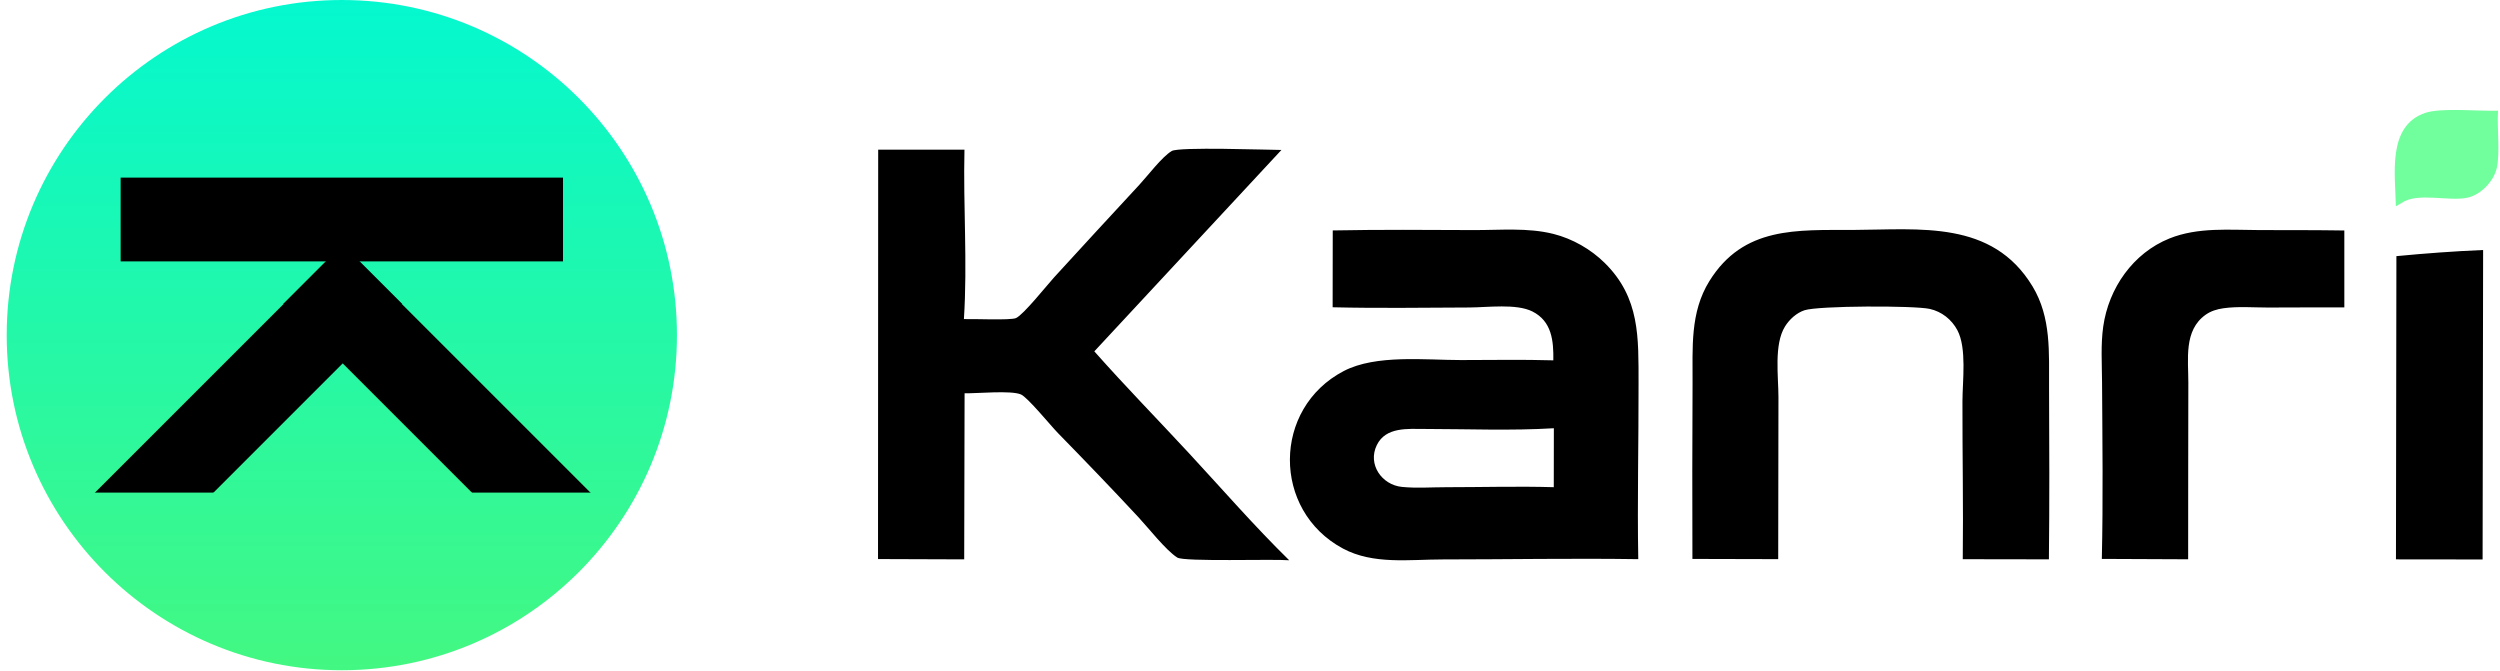
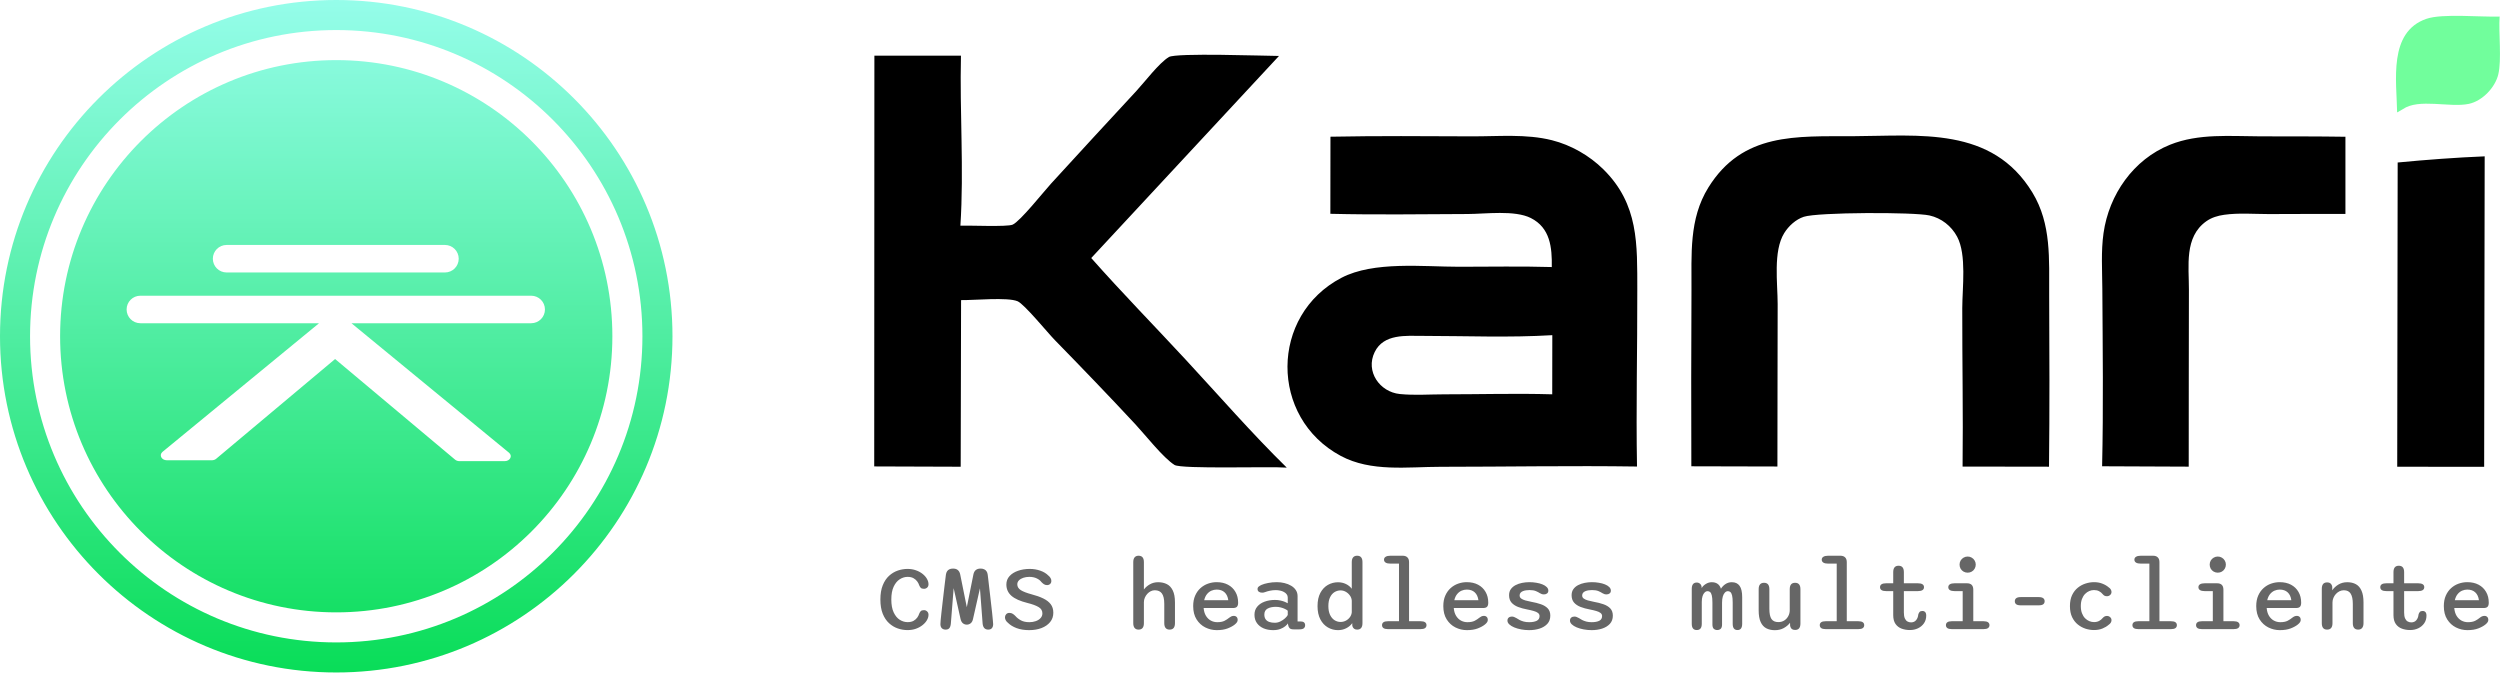
- <svg xmlns="http://www.w3.org/2000/svg" width="746" height="200" viewBox="0 0 746 200" fill="none">
-   <rect x="2" width="200" height="200" rx="100" fill="url(#paint0_linear_160_944)" />
-   <rect x="36" y="53" width="132" height="25" fill="black" />
-   <mask id="mask0_160_944" style="mask-type:alpha" maskUnits="userSpaceOnUse" x="0" y="68" width="204" height="79">
-     <rect y="68" width="204" height="79" fill="#D9D9D9" />
-   </mask>
-   <g mask="url(#mask0_160_944)">
-     <path d="M102.264 73.076L102.338 73.002L120.016 90.68L119.941 90.754L195.525 166.338L177.848 184.016L102.264 108.432L26.678 184.018L9 166.34L84.586 90.754L84.51 90.678L102.188 73L102.264 73.076Z" fill="black" />
-   </g>
-   <path d="M439.672 68.657C447.563 68.693 455.868 67.865 463.577 69.811C469.236 71.238 474.7 74.362 478.854 78.464C489.419 88.893 488.917 100.743 488.944 114.474C488.979 131.921 488.55 149.416 488.86 166.854C469.405 166.562 449.913 166.926 430.454 166.935C420.604 166.94 409.784 168.535 400.739 163.685C379.524 152.31 379.654 121.836 400.984 110.713C410.561 105.719 425.296 107.441 435.968 107.441C445.14 107.441 454.346 107.253 463.514 107.527C463.611 101.744 463.077 95.862 457.267 92.941C452.473 90.532 443.817 91.735 438.454 91.755C424.869 91.807 411.238 92.022 397.659 91.689L397.69 68.762C411.681 68.487 425.68 68.592 439.672 68.657ZM349.633 45.065C351.768 43.77 377.966 44.724 382.38 44.747L326.547 104.845C335.681 115.166 345.333 125.023 354.697 135.136C364.612 145.844 374.277 156.967 384.697 167.182C379.802 166.775 353.373 167.683 351.303 166.377C347.935 164.252 342.639 157.487 339.7 154.325C331.819 145.849 323.773 137.492 315.683 129.215C313.578 127.062 306.667 118.575 304.651 117.704C301.694 116.427 291.545 117.429 287.832 117.36L287.718 166.914L262 166.823L262.05 44.667L287.796 44.661C287.398 61.474 288.718 78.434 287.63 95.217C290.243 95.112 301.556 95.637 303.178 94.911C305.432 93.9 312.432 85.08 314.568 82.739C322.993 73.503 331.482 64.327 339.97 55.151C342.466 52.453 346.698 46.843 349.633 45.065ZM740.807 166.944L714.954 166.914L715.086 76.432C723.739 75.604 732.276 74.962 740.963 74.602L740.807 166.944ZM553.073 68.612C572.89 68.522 594.464 65.617 606.478 85.404C612.159 94.764 611.388 105.269 611.44 115.761C611.525 132.804 611.578 149.864 611.392 166.906L585.688 166.865C585.879 151.165 585.563 135.45 585.595 119.748C585.608 113.682 586.932 103.859 584.068 98.507C582.358 95.31 579.391 92.98 575.855 92.184C571.241 91.145 542.63 91.209 538.471 92.576C536.073 93.364 533.945 95.319 532.636 97.435C529.303 102.823 530.692 112.354 530.69 118.565C530.685 134.659 530.612 150.755 530.617 166.848L505.017 166.784C504.978 149.337 504.949 131.884 505.058 114.437C505.124 103.864 504.246 93.268 510.083 83.871C520.28 67.452 536.218 68.687 553.073 68.612ZM647.386 71.147C655.902 67.725 665.325 68.636 674.322 68.657C682.733 68.676 691.138 68.644 699.549 68.778L699.55 91.732C691.95 91.686 684.342 91.77 676.74 91.769C672.402 91.769 667.79 91.371 663.488 91.982C661.572 92.254 659.742 92.795 658.149 93.928C651.57 98.607 653.023 107.242 653 114.262C652.942 131.804 652.972 149.347 652.943 166.889L627.184 166.777C627.586 149.192 627.357 131.541 627.251 113.95C627.218 108.5 626.836 102.865 627.601 97.458C629.226 85.96 636.511 75.516 647.386 71.147ZM463.67 127.786C450.929 128.556 438.028 128.015 425.266 128.002C420.141 127.997 413.526 127.312 410.839 132.818C408.035 138.564 412.333 144.686 418.312 145.291C422.66 145.732 427.195 145.382 431.563 145.382C442.246 145.382 452.969 145.062 463.646 145.378L463.67 127.786Z" fill="black" />
-   <path d="M723.629 33.706C728.395 32.063 739.839 33.227 745.407 33.031C745.076 37.935 746.056 45.797 745.019 50.197C744.086 54.154 740.255 58.145 736.247 58.996C730.599 60.197 721.348 57.273 716.624 60.572L714.925 61.544C714.784 52.231 712.235 37.632 723.629 33.706Z" fill="#71FE9C" />
+ <svg xmlns="http://www.w3.org/2000/svg" width="2725" height="733" viewBox="0 0 2725 733" fill="none">
+   <path d="M366.5 0C568.912 0 733 164.088 733 366.5C733 568.912 568.912 733 366.5 733C164.088 733 0 568.912 0 366.5C0 164.088 164.088 0 366.5 0ZM366.5 32.76C182.18 32.76 32.76 182.18 32.76 366.5C32.76 550.82 182.18 700.24 366.5 700.24C550.82 700.24 700.24 550.82 700.24 366.5C700.24 182.18 550.82 32.76 366.5 32.76ZM366.5 65.519C532.727 65.519 667.48 200.273 667.48 366.5C667.48 532.727 532.727 667.48 366.5 667.48C200.273 667.48 65.519 532.727 65.519 366.5C65.519 200.273 200.273 65.519 366.5 65.519ZM153 322.324C144.716 322.324 138 329.04 138 337.324C138 345.608 144.716 352.324 153 352.324H347.741L177.19 492.49C173.061 495.884 175.986 501.687 181.826 501.688H230.927C232.688 501.688 234.376 501.104 235.609 500.07L365.263 391.34L496.062 501.031C497.294 502.065 498.983 502.647 500.744 502.647H550.174C556.014 502.647 558.939 496.845 554.81 493.451L383.09 352.324H579C587.284 352.324 594 345.608 594 337.324C594 329.04 587.284 322.324 579 322.324H153ZM247 267C238.716 267 232 273.716 232 282C232 290.284 238.716 297 247 297H485C493.284 297 500 290.284 500 282C500 273.716 493.284 267 485 267H247Z" fill="url(#paint0_linear_203_2353)" />
+   <path d="M1604.07 148.625C1632.99 148.757 1663.42 145.726 1691.68 152.854C1712.42 158.084 1732.44 169.535 1747.67 184.568C1786.39 222.791 1784.55 266.221 1784.65 316.545C1784.78 380.488 1783.2 444.607 1784.34 508.518C1713.04 507.447 1641.6 508.781 1570.28 508.814C1534.18 508.833 1494.53 514.678 1461.38 496.903C1383.62 455.214 1384.1 343.527 1462.27 302.761C1497.37 284.458 1551.38 290.772 1590.49 290.772C1624.11 290.772 1657.85 290.08 1691.45 291.084C1691.8 269.889 1689.85 248.335 1668.55 237.63C1650.98 228.797 1619.26 233.206 1599.6 233.279C1549.81 233.47 1499.85 234.261 1450.09 233.041L1450.2 149.01C1501.48 148.002 1552.78 148.387 1604.07 148.625ZM1274.07 62.16C1281.9 57.414 1377.91 60.911 1394.09 60.995L1189.46 281.254C1222.94 319.08 1258.31 355.206 1292.63 392.271C1328.97 431.515 1364.39 472.282 1402.58 509.72C1384.64 508.228 1287.78 511.556 1280.19 506.77C1267.85 498.981 1248.44 474.187 1237.67 462.599C1208.79 431.534 1179.3 400.905 1149.65 370.57C1141.93 362.68 1116.6 331.571 1109.21 328.383C1098.38 323.703 1061.18 327.375 1047.57 327.122L1047.15 508.737L952.898 508.403L953.081 60.702L1047.44 60.68C1045.98 122.299 1050.82 184.458 1046.83 245.968C1056.41 245.583 1097.87 247.506 1103.82 244.846C1112.08 241.14 1137.73 208.815 1145.56 200.235C1176.44 166.385 1207.55 132.756 1238.66 99.126C1247.81 89.238 1263.32 68.68 1274.07 62.16ZM2707.73 508.847L2612.97 508.737L2613.46 177.121C2645.17 174.086 2676.46 171.733 2708.3 170.414L2707.73 508.847ZM2019.68 148.46C2092.31 148.13 2171.38 137.484 2215.41 210.003C2236.23 244.307 2233.41 282.809 2233.6 321.262C2233.91 383.724 2234.1 446.249 2233.42 508.708L2139.21 508.558C2139.91 451.017 2138.76 393.422 2138.87 335.874C2138.92 313.642 2143.77 277.64 2133.28 258.025C2127.01 246.308 2116.14 237.769 2103.18 234.852C2086.27 231.044 1981.41 231.278 1966.16 236.288C1957.38 239.176 1949.58 246.342 1944.78 254.097C1932.56 273.847 1937.65 308.779 1937.65 331.542C1937.63 390.526 1937.36 449.514 1937.38 508.495L1843.56 508.261C1843.41 444.318 1843.31 380.352 1843.71 316.409C1843.95 277.659 1840.73 238.825 1862.12 204.385C1899.49 144.209 1957.91 148.735 2019.68 148.46ZM2365.34 157.751C2396.55 145.209 2431.08 148.548 2464.06 148.625C2494.88 148.695 2525.69 148.577 2556.52 149.068L2556.52 233.199C2528.66 233.031 2500.78 233.338 2472.92 233.334C2457.02 233.33 2440.12 231.876 2424.35 234.115C2417.33 235.112 2410.62 237.091 2404.78 241.243C2380.67 258.392 2386 290.039 2385.91 315.768C2385.7 380.059 2385.81 444.354 2385.7 508.646L2291.3 508.235C2292.77 443.786 2291.93 379.095 2291.54 314.624C2291.42 294.65 2290.02 273.997 2292.83 254.181C2298.78 212.041 2325.48 173.763 2365.34 157.751ZM1692.02 365.331C1645.32 368.153 1598.04 366.167 1551.27 366.119C1532.48 366.101 1508.24 363.59 1498.39 383.773C1488.11 404.832 1503.87 427.266 1525.78 429.483C1541.72 431.1 1558.34 429.816 1574.35 429.816C1613.5 429.816 1652.8 428.644 1691.93 429.802L1692.02 365.331Z" fill="black" />
+   <path d="M2644.77 20.527C2662.24 14.509 2704.18 18.775 2724.59 18.053C2723.37 36.03 2726.96 64.844 2723.16 80.97C2719.74 95.472 2705.7 110.096 2691.01 113.218C2670.31 117.616 2636.41 106.9 2619.1 118.994L2612.87 122.553C2612.35 88.424 2603.01 34.916 2644.77 20.527Z" fill="#71FE9C" />
+   <path d="M989.228 686.796C985.658 686.796 982.123 686.201 978.623 685.011C975.123 683.821 971.938 681.914 969.068 679.289C966.198 676.664 963.906 673.234 962.191 668.999C960.476 664.729 959.618 659.549 959.618 653.459C959.618 647.369 960.476 642.206 962.191 637.971C963.906 633.701 966.198 630.254 969.068 627.629C971.938 625.004 975.123 623.096 978.623 621.906C982.123 620.716 985.658 620.121 989.228 620.121C992.588 620.121 995.651 620.629 998.416 621.644C1001.22 622.624 1003.63 623.936 1005.66 625.581C1007.73 627.226 1009.3 629.029 1010.39 630.989C1011.51 632.949 1012.07 634.891 1012.07 636.816C1012.07 638.356 1011.58 639.581 1010.6 640.491C1009.62 641.366 1008.46 641.804 1007.13 641.804C1005.49 641.804 1004.31 641.436 1003.61 640.701C1002.95 639.966 1002.39 639.056 1001.93 637.971C1001.55 636.676 1000.87 635.329 999.886 633.929C998.906 632.494 997.558 631.286 995.843 630.306C994.128 629.291 991.941 628.784 989.281 628.784C986.306 628.784 983.453 629.659 980.723 631.409C978.028 633.124 975.823 635.801 974.108 639.441C972.393 643.046 971.536 647.719 971.536 653.459C971.536 659.199 972.393 663.889 974.108 667.529C975.823 671.169 978.028 673.846 980.723 675.561C983.453 677.276 986.306 678.134 989.281 678.134C991.941 678.134 994.128 677.644 995.843 676.664C997.558 675.649 998.906 674.441 999.886 673.041C1000.87 671.606 1001.55 670.241 1001.93 668.946C1002.39 667.826 1002.95 666.899 1003.61 666.164C1004.31 665.429 1005.49 665.061 1007.13 665.061C1008.46 665.061 1009.62 665.534 1010.6 666.479C1011.58 667.389 1012.07 668.596 1012.07 670.101C1012.07 672.026 1011.51 673.969 1010.39 675.929C1009.27 677.889 1007.67 679.691 1005.61 681.336C1003.58 682.981 1001.16 684.311 998.363 685.326C995.598 686.306 992.553 686.796 989.228 686.796ZM1030.72 686.271C1029 686.271 1027.62 685.764 1026.57 684.749C1025.56 683.699 1025.05 682.211 1025.05 680.286C1025.05 679.586 1025.14 678.186 1025.31 676.086C1025.52 673.986 1025.78 671.414 1026.1 668.369C1026.45 665.324 1026.82 662.069 1027.2 658.604C1027.59 655.104 1027.99 651.621 1028.41 648.156C1028.83 644.656 1029.21 641.384 1029.56 638.339C1029.95 635.294 1030.26 632.721 1030.51 630.621C1030.75 628.521 1030.93 627.121 1031.03 626.421C1031.24 624.951 1031.66 623.726 1032.29 622.746C1032.92 621.766 1033.76 621.031 1034.81 620.541C1035.9 620.016 1037.16 619.754 1038.59 619.754H1038.91C1041.08 619.754 1042.79 620.296 1044.05 621.381C1045.35 622.466 1046.21 624.059 1046.63 626.159L1053.82 661.859L1061.01 626.159C1061.43 624.024 1062.29 622.431 1063.58 621.381C1064.88 620.296 1066.59 619.754 1068.73 619.754H1069.04C1070.48 619.754 1071.72 620.016 1072.77 620.541C1073.86 621.031 1074.71 621.766 1075.34 622.746C1076.01 623.726 1076.43 624.951 1076.6 626.421C1076.71 627.121 1076.88 628.539 1077.13 630.674C1077.37 632.809 1077.67 635.416 1078.02 638.496C1078.41 641.541 1078.79 644.831 1079.18 648.366C1079.6 651.866 1080 655.384 1080.38 658.919C1080.8 662.419 1081.17 665.674 1081.49 668.684C1081.8 671.694 1082.05 674.231 1082.22 676.296C1082.43 678.361 1082.54 679.691 1082.54 680.286C1082.54 682.211 1082.06 683.699 1081.12 684.749C1080.21 685.764 1078.9 686.271 1077.18 686.271C1073.47 686.271 1071.42 684.014 1071.04 679.499L1068.15 641.279L1060.59 674.669C1060.14 676.804 1059.28 678.379 1058.02 679.394C1056.76 680.374 1055.36 680.864 1053.82 680.864C1052.24 680.864 1050.83 680.374 1049.57 679.394C1048.34 678.379 1047.48 676.804 1046.99 674.669L1039.49 641.121L1036.44 679.499C1036.27 681.739 1035.74 683.436 1034.87 684.591C1033.99 685.711 1032.61 686.271 1030.72 686.271ZM1121.82 686.849C1116.57 686.849 1111.99 686.114 1108.07 684.644C1104.18 683.174 1101.07 681.266 1098.72 678.921C1096.52 677.171 1095.41 675.124 1095.41 672.779C1095.41 671.624 1095.83 670.556 1096.67 669.576C1097.51 668.561 1098.72 668.054 1100.3 668.054C1101.7 668.054 1102.89 668.386 1103.87 669.051C1104.88 669.681 1105.83 670.451 1106.7 671.361C1108.31 673.251 1110.34 674.861 1112.79 676.191C1115.24 677.521 1118.32 678.186 1122.03 678.186C1124.55 678.186 1126.88 677.801 1129.01 677.031C1131.18 676.261 1132.92 675.159 1134.21 673.724C1135.54 672.289 1136.21 670.574 1136.21 668.579C1136.21 665.604 1134.82 663.311 1132.06 661.701C1129.33 660.056 1125.29 658.569 1119.93 657.239C1112.02 655.279 1106.21 652.689 1102.5 649.469C1098.79 646.214 1096.94 642.084 1096.94 637.079C1096.94 633.544 1098.07 630.516 1100.35 627.996C1102.66 625.441 1105.74 623.499 1109.59 622.169C1113.44 620.804 1117.71 620.121 1122.4 620.121C1126.56 620.121 1130.43 620.769 1134 622.064C1137.61 623.324 1140.53 625.109 1142.77 627.419C1143.75 628.189 1144.52 629.064 1145.08 630.044C1145.67 630.989 1145.97 632.039 1145.97 633.194C1145.97 634.594 1145.52 635.714 1144.61 636.554C1143.73 637.359 1142.61 637.761 1141.25 637.761C1139.88 637.761 1138.69 637.394 1137.68 636.659C1136.66 635.924 1135.8 635.171 1135.1 634.401C1133.91 632.791 1132.2 631.461 1129.96 630.411C1127.72 629.326 1125.04 628.784 1121.93 628.784C1119.58 628.784 1117.41 629.116 1115.42 629.781C1113.42 630.446 1111.83 631.391 1110.64 632.616C1109.45 633.806 1108.85 635.241 1108.85 636.921C1108.85 639.511 1110.13 641.629 1112.69 643.274C1115.28 644.884 1119.18 646.389 1124.39 647.789C1129.36 649.084 1133.62 650.589 1137.15 652.304C1140.69 654.019 1143.4 656.119 1145.29 658.604C1147.18 661.089 1148.12 664.186 1148.12 667.896C1148.12 671.816 1146.97 675.194 1144.66 678.029C1142.35 680.864 1139.2 683.051 1135.21 684.591C1131.25 686.096 1126.79 686.849 1121.82 686.849ZM1274.89 686.271C1271 686.271 1269.06 683.926 1269.06 679.236V658.289C1269.06 653.039 1268.2 649.241 1266.49 646.896C1264.81 644.551 1262.22 643.379 1258.72 643.379C1257.21 643.379 1255.74 643.729 1254.31 644.429C1252.91 645.129 1251.65 646.091 1250.53 647.316C1249.41 648.541 1248.52 649.941 1247.85 651.516C1247.18 653.056 1246.85 654.666 1246.85 656.346V679.236C1246.85 683.926 1244.91 686.271 1241.02 686.271C1239.17 686.271 1237.74 685.676 1236.72 684.486C1235.74 683.261 1235.25 681.511 1235.25 679.236V612.719C1235.25 610.444 1235.74 608.711 1236.72 607.521C1237.74 606.331 1239.17 605.736 1241.02 605.736C1244.91 605.736 1246.85 608.064 1246.85 612.719V642.539C1248.57 640.264 1250.76 638.374 1253.42 636.869C1256.11 635.364 1259.07 634.611 1262.29 634.611C1265.93 634.611 1269.13 635.311 1271.9 636.711C1274.66 638.111 1276.81 640.421 1278.35 643.641C1279.93 646.861 1280.71 651.184 1280.71 656.609V679.236C1280.71 683.926 1278.77 686.271 1274.89 686.271ZM1326.3 686.849C1321.92 686.849 1317.76 685.869 1313.8 683.909C1309.88 681.949 1306.7 679.026 1304.25 675.141C1301.8 671.256 1300.57 666.426 1300.57 660.651C1300.57 656.276 1301.29 652.461 1302.73 649.206C1304.16 645.951 1306.09 643.239 1308.5 641.069C1310.92 638.899 1313.65 637.271 1316.69 636.186C1319.77 635.101 1322.94 634.559 1326.19 634.559C1330.88 634.559 1334.98 635.486 1338.48 637.341C1341.98 639.196 1344.69 641.804 1346.62 645.164C1348.58 648.489 1349.56 652.409 1349.56 656.924C1349.56 658.989 1349.12 660.476 1348.24 661.386C1347.4 662.296 1345.93 662.751 1343.83 662.751H1311.97C1312.25 666.111 1313.09 668.946 1314.49 671.256C1315.89 673.531 1317.67 675.264 1319.84 676.454C1322.01 677.609 1324.34 678.186 1326.82 678.186C1330.11 678.186 1332.76 677.679 1334.75 676.664C1336.75 675.614 1338.43 674.511 1339.79 673.356C1340.53 672.761 1341.3 672.271 1342.1 671.886C1342.94 671.501 1343.85 671.309 1344.83 671.309C1346.13 671.309 1347.16 671.711 1347.93 672.516C1348.7 673.286 1349.08 674.319 1349.08 675.614C1349.08 676.594 1348.8 677.486 1348.24 678.291C1347.68 679.096 1346.93 679.884 1345.99 680.654C1344.03 682.264 1341.42 683.699 1338.16 684.959C1334.91 686.219 1330.95 686.849 1326.3 686.849ZM1312.54 654.246H1338.85C1338.32 650.466 1336.97 647.596 1334.8 645.636C1332.67 643.641 1329.78 642.644 1326.14 642.644C1324.18 642.644 1322.27 643.046 1320.42 643.851C1318.6 644.656 1316.99 645.916 1315.59 647.631C1314.22 649.311 1313.21 651.516 1312.54 654.246ZM1410.1 686.009C1408 686.009 1406.53 685.589 1405.69 684.749C1404.85 683.874 1404.31 682.684 1404.07 681.179L1403.8 679.499C1403.28 680.409 1402.32 681.441 1400.92 682.596C1399.52 683.751 1397.71 684.749 1395.51 685.589C1393.34 686.429 1390.77 686.849 1387.79 686.849C1383.91 686.849 1380.42 686.201 1377.34 684.906C1374.26 683.576 1371.83 681.669 1370.05 679.184C1368.26 676.664 1367.37 673.636 1367.37 670.101C1367.37 666.601 1368.37 663.661 1370.36 661.281C1372.36 658.866 1375.03 657.046 1378.39 655.821C1381.79 654.561 1385.57 653.931 1389.73 653.931C1391.97 653.931 1394.04 654.159 1395.93 654.614C1397.82 655.034 1399.43 655.541 1400.76 656.136C1402.12 656.696 1403.09 657.169 1403.65 657.554V651.306C1403.65 649.976 1403.26 648.804 1402.49 647.789C1401.76 646.774 1400.76 645.934 1399.5 645.269C1398.27 644.569 1396.87 644.061 1395.3 643.746C1393.76 643.396 1392.18 643.221 1390.57 643.221C1388.37 643.221 1386.23 643.449 1384.17 643.904C1382.14 644.324 1380.37 644.831 1378.87 645.426C1378.27 645.671 1377.69 645.829 1377.13 645.899C1376.57 645.969 1376.08 646.004 1375.66 646.004C1374.26 646.004 1373.09 645.671 1372.15 645.006C1371.2 644.341 1370.73 643.361 1370.73 642.066C1370.73 640.911 1371.17 640.001 1372.04 639.336C1372.92 638.636 1373.95 638.024 1375.14 637.499C1376.96 636.694 1379.32 636.011 1382.23 635.451C1385.13 634.856 1388.33 634.559 1391.83 634.559C1394.67 634.559 1397.42 634.891 1400.08 635.556C1402.77 636.186 1405.19 637.149 1407.32 638.444C1409.49 639.704 1411.21 641.296 1412.47 643.221C1413.73 645.111 1414.36 647.316 1414.36 649.836V677.399H1418.03C1419.54 677.399 1420.67 677.766 1421.44 678.501C1422.21 679.201 1422.6 680.216 1422.6 681.546C1422.6 682.841 1422.14 683.909 1421.23 684.749C1420.32 685.589 1418.68 686.009 1416.3 686.009H1410.1ZM1403.65 665.691C1403.05 665.096 1402.07 664.466 1400.71 663.801C1399.38 663.136 1397.82 662.576 1396.03 662.121C1394.28 661.666 1392.48 661.439 1390.63 661.439C1386.99 661.439 1383.99 662.086 1381.65 663.381C1379.3 664.676 1378.13 666.829 1378.13 669.839C1378.13 671.974 1378.6 673.706 1379.55 675.036C1380.49 676.366 1381.82 677.329 1383.54 677.924C1385.25 678.519 1387.25 678.816 1389.52 678.816C1391.69 678.816 1393.74 678.326 1395.67 677.346C1397.63 676.366 1399.31 675.229 1400.71 673.934C1402.14 672.604 1403.12 671.414 1403.65 670.364V665.691ZM1479.26 686.271C1476.53 686.271 1474.78 684.924 1474.01 682.229L1473.96 679.236C1472.28 681.581 1470.07 683.436 1467.34 684.801C1464.65 686.166 1461.66 686.849 1458.37 686.849C1454.45 686.849 1450.79 685.869 1447.39 683.909C1444 681.949 1441.27 679.026 1439.2 675.141C1437.14 671.221 1436.11 666.391 1436.11 660.651C1436.11 654.876 1437.14 650.064 1439.2 646.214C1441.27 642.364 1444 639.476 1447.39 637.551C1450.79 635.626 1454.45 634.664 1458.37 634.664C1461.52 634.664 1464.4 635.294 1467.03 636.554C1469.65 637.814 1471.79 639.546 1473.43 641.751V612.719C1473.43 610.444 1473.92 608.711 1474.9 607.521C1475.92 606.331 1477.37 605.736 1479.26 605.736C1483.15 605.736 1485.09 608.064 1485.09 612.719V679.236C1485.09 683.926 1483.15 686.271 1479.26 686.271ZM1473.43 667.476V654.719C1473.29 652.654 1472.61 650.781 1471.39 649.101C1470.2 647.421 1468.71 646.074 1466.92 645.059C1465.14 644.044 1463.25 643.536 1461.25 643.536C1458.84 643.536 1456.62 644.166 1454.59 645.426C1452.59 646.651 1450.98 648.524 1449.76 651.044C1448.53 653.564 1447.92 656.766 1447.92 660.651C1447.92 664.431 1448.53 667.616 1449.76 670.206C1450.98 672.761 1452.59 674.686 1454.59 675.981C1456.62 677.276 1458.84 677.924 1461.25 677.924C1463.21 677.924 1465.07 677.486 1466.82 676.611C1468.6 675.701 1470.09 674.459 1471.28 672.884C1472.51 671.274 1473.22 669.471 1473.43 667.476ZM1512.82 685.746C1510.69 685.746 1509.08 685.379 1507.99 684.644C1506.94 683.874 1506.42 682.806 1506.42 681.441C1506.42 680.041 1506.94 678.974 1507.99 678.239C1509.08 677.504 1510.69 677.136 1512.82 677.136H1524.9V614.346H1515.55C1513.28 614.346 1511.55 613.979 1510.36 613.244C1509.17 612.474 1508.57 611.406 1508.57 610.041C1508.57 608.676 1509.17 607.626 1510.36 606.891C1511.55 606.121 1513.28 605.736 1515.55 605.736H1528.84C1531.11 605.736 1532.84 606.331 1534.03 607.521C1535.26 608.711 1535.87 610.444 1535.87 612.719V677.136H1548.47C1550.64 677.136 1552.25 677.504 1553.3 678.239C1554.35 678.974 1554.88 680.041 1554.88 681.441C1554.88 682.806 1554.35 683.874 1553.3 684.644C1552.25 685.379 1550.64 685.746 1548.47 685.746H1512.82ZM1598.94 686.849C1594.56 686.849 1590.4 685.869 1586.44 683.909C1582.52 681.949 1579.34 679.026 1576.89 675.141C1574.44 671.256 1573.21 666.426 1573.21 660.651C1573.21 656.276 1573.93 652.461 1575.37 649.206C1576.8 645.951 1578.73 643.239 1581.14 641.069C1583.56 638.899 1586.29 637.271 1589.33 636.186C1592.41 635.101 1595.58 634.559 1598.83 634.559C1603.52 634.559 1607.62 635.486 1611.12 637.341C1614.62 639.196 1617.33 641.804 1619.26 645.164C1621.22 648.489 1622.2 652.409 1622.2 656.924C1622.2 658.989 1621.76 660.476 1620.88 661.386C1620.04 662.296 1618.57 662.751 1616.47 662.751H1584.61C1584.89 666.111 1585.73 668.946 1587.13 671.256C1588.53 673.531 1590.31 675.264 1592.48 676.454C1594.65 677.609 1596.98 678.186 1599.46 678.186C1602.75 678.186 1605.4 677.679 1607.39 676.664C1609.39 675.614 1611.07 674.511 1612.43 673.356C1613.17 672.761 1613.94 672.271 1614.74 671.886C1615.58 671.501 1616.49 671.309 1617.47 671.309C1618.77 671.309 1619.8 671.711 1620.57 672.516C1621.34 673.286 1621.72 674.319 1621.72 675.614C1621.72 676.594 1621.44 677.486 1620.88 678.291C1620.32 679.096 1619.57 679.884 1618.63 680.654C1616.67 682.264 1614.06 683.699 1610.8 684.959C1607.55 686.219 1603.59 686.849 1598.94 686.849ZM1585.18 654.246H1611.49C1610.96 650.466 1609.61 647.596 1607.44 645.636C1605.31 643.641 1602.42 642.644 1598.78 642.644C1596.82 642.644 1594.91 643.046 1593.06 643.851C1591.24 644.656 1589.63 645.916 1588.23 647.631C1586.86 649.311 1585.85 651.516 1585.18 654.246ZM1666.78 686.849C1663.84 686.849 1660.96 686.586 1658.12 686.061C1655.29 685.536 1652.73 684.801 1650.46 683.856C1648.22 682.911 1646.43 681.809 1645.1 680.549C1643.77 679.289 1643.11 677.924 1643.11 676.454C1643.11 675.054 1643.56 673.969 1644.47 673.199C1645.38 672.429 1646.55 672.044 1647.99 672.044C1648.72 672.044 1649.48 672.184 1650.25 672.464C1651.02 672.744 1651.89 673.164 1652.87 673.724C1653.96 674.424 1655.15 675.124 1656.44 675.824C1657.74 676.489 1659.22 677.049 1660.9 677.504C1662.58 677.959 1664.54 678.186 1666.78 678.186C1670.21 678.186 1672.96 677.679 1675.03 676.664C1677.09 675.614 1678.12 673.899 1678.12 671.519C1678.12 670.119 1677.55 668.981 1676.39 668.106C1675.27 667.231 1673.7 666.514 1671.67 665.954C1669.67 665.359 1667.36 664.816 1664.74 664.326C1660.99 663.626 1657.61 662.699 1654.6 661.544C1651.59 660.354 1649.21 658.744 1647.46 656.714C1645.75 654.684 1644.89 652.041 1644.89 648.786C1644.89 646.196 1645.52 644.009 1646.78 642.224C1648.08 640.404 1649.79 638.934 1651.93 637.814C1654.06 636.694 1656.44 635.871 1659.07 635.346C1661.69 634.821 1664.33 634.559 1666.99 634.559C1669.58 634.559 1672.1 634.769 1674.55 635.189C1677.04 635.574 1679.26 636.169 1681.22 636.974C1683.18 637.744 1684.74 638.706 1685.89 639.861C1687.08 641.016 1687.68 642.329 1687.68 643.799C1687.68 645.129 1687.22 646.144 1686.31 646.844C1685.44 647.544 1684.32 647.894 1682.95 647.894C1682.11 647.894 1681.34 647.789 1680.64 647.579C1679.94 647.334 1679.19 646.984 1678.39 646.529C1677.37 645.829 1675.97 645.094 1674.19 644.324C1672.4 643.554 1670.06 643.169 1667.15 643.169C1666 643.169 1664.79 643.256 1663.53 643.431C1662.3 643.571 1661.13 643.869 1660.01 644.324C1658.93 644.744 1658.05 645.339 1657.39 646.109C1656.72 646.879 1656.39 647.859 1656.39 649.049C1656.39 650.414 1656.93 651.516 1658.02 652.356C1659.14 653.196 1660.66 653.896 1662.58 654.456C1664.51 654.981 1666.7 655.489 1669.15 655.979C1672.96 656.644 1676.43 657.519 1679.54 658.604C1682.69 659.689 1685.19 661.211 1687.05 663.171C1688.9 665.131 1689.83 667.756 1689.83 671.046C1689.83 674.651 1688.76 677.626 1686.63 679.971C1684.49 682.281 1681.68 684.014 1678.18 685.169C1674.71 686.289 1670.91 686.849 1666.78 686.849ZM1734.94 686.849C1732 686.849 1729.12 686.586 1726.28 686.061C1723.45 685.536 1720.89 684.801 1718.62 683.856C1716.38 682.911 1714.59 681.809 1713.26 680.549C1711.93 679.289 1711.27 677.924 1711.27 676.454C1711.27 675.054 1711.72 673.969 1712.63 673.199C1713.54 672.429 1714.71 672.044 1716.15 672.044C1716.88 672.044 1717.64 672.184 1718.41 672.464C1719.18 672.744 1720.05 673.164 1721.03 673.724C1722.12 674.424 1723.31 675.124 1724.6 675.824C1725.9 676.489 1727.38 677.049 1729.06 677.504C1730.74 677.959 1732.7 678.186 1734.94 678.186C1738.37 678.186 1741.12 677.679 1743.19 676.664C1745.25 675.614 1746.28 673.899 1746.28 671.519C1746.28 670.119 1745.71 668.981 1744.55 668.106C1743.43 667.231 1741.86 666.514 1739.83 665.954C1737.83 665.359 1735.52 664.816 1732.9 664.326C1729.15 663.626 1725.77 662.699 1722.76 661.544C1719.75 660.354 1717.37 658.744 1715.62 656.714C1713.91 654.684 1713.05 652.041 1713.05 648.786C1713.05 646.196 1713.68 644.009 1714.94 642.224C1716.24 640.404 1717.95 638.934 1720.09 637.814C1722.22 636.694 1724.6 635.871 1727.23 635.346C1729.85 634.821 1732.49 634.559 1735.15 634.559C1737.74 634.559 1740.26 634.769 1742.71 635.189C1745.2 635.574 1747.42 636.169 1749.38 636.974C1751.34 637.744 1752.9 638.706 1754.05 639.861C1755.24 641.016 1755.84 642.329 1755.84 643.799C1755.84 645.129 1755.38 646.144 1754.47 646.844C1753.6 647.544 1752.48 647.894 1751.11 647.894C1750.27 647.894 1749.5 647.789 1748.8 647.579C1748.1 647.334 1747.35 646.984 1746.55 646.529C1745.53 645.829 1744.13 645.094 1742.35 644.324C1740.56 643.554 1738.22 643.169 1735.31 643.169C1734.16 643.169 1732.95 643.256 1731.69 643.431C1730.46 643.571 1729.29 643.869 1728.17 644.324C1727.09 644.744 1726.21 645.339 1725.55 646.109C1724.88 646.879 1724.55 647.859 1724.55 649.049C1724.55 650.414 1725.09 651.516 1726.18 652.356C1727.3 653.196 1728.82 653.896 1730.74 654.456C1732.67 654.981 1734.86 655.489 1737.31 655.979C1741.12 656.644 1744.59 657.519 1747.7 658.604C1750.85 659.689 1753.35 661.211 1755.21 663.171C1757.06 665.131 1757.99 667.756 1757.99 671.046C1757.99 674.651 1756.92 677.626 1754.79 679.971C1752.65 682.281 1749.84 684.014 1746.34 685.169C1742.87 686.289 1739.07 686.849 1734.94 686.849ZM1871.79 686.744C1870.35 686.744 1869.11 686.306 1868.06 685.431C1867.05 684.521 1866.54 682.929 1866.54 680.654V656.924C1866.54 653.424 1866.31 650.781 1865.86 648.996C1865.4 647.176 1864.77 645.951 1863.97 645.321C1863.2 644.691 1862.32 644.376 1861.34 644.376C1860.15 644.376 1859.07 644.849 1858.09 645.794C1857.11 646.704 1856.34 648.034 1855.78 649.784C1855.22 651.499 1854.94 653.581 1854.94 656.031V679.919C1854.94 684.469 1853.12 686.744 1849.48 686.744C1845.84 686.744 1844.02 684.469 1844.02 679.919V641.909C1844.02 637.289 1845.84 634.979 1849.48 634.979C1850.98 634.979 1852.24 635.486 1853.26 636.501C1854.31 637.481 1854.83 638.899 1854.83 640.754V641.069C1855.64 639.424 1857.09 637.936 1859.19 636.606C1861.29 635.276 1863.49 634.611 1865.8 634.611C1868.36 634.611 1870.46 635.189 1872.1 636.344C1873.78 637.464 1875.03 639.249 1875.83 641.699C1877.16 639.599 1878.82 637.901 1880.82 636.606C1882.81 635.276 1885.11 634.611 1887.7 634.611C1891.48 634.611 1894.29 635.924 1896.15 638.549C1898.04 641.139 1898.98 645.251 1898.98 650.886V679.919C1898.98 684.469 1897.27 686.744 1893.84 686.744C1890.37 686.744 1888.64 684.469 1888.64 679.919V656.924C1888.64 653.424 1888.41 650.781 1887.96 648.996C1887.5 647.176 1886.87 645.951 1886.07 645.321C1885.3 644.691 1884.42 644.376 1883.44 644.376C1882.25 644.376 1881.17 644.866 1880.19 645.846C1879.21 646.826 1878.44 648.244 1877.88 650.099C1877.32 651.954 1877.04 654.194 1877.04 656.819V680.654C1877.04 682.929 1876.53 684.521 1875.52 685.431C1874.5 686.306 1873.26 686.744 1871.79 686.744ZM1922.83 635.241C1926.68 635.241 1928.61 637.569 1928.61 642.224V663.696C1928.61 668.701 1929.36 672.359 1930.87 674.669C1932.41 676.944 1934.93 678.081 1938.43 678.081C1940.84 678.081 1942.98 677.504 1944.83 676.349C1946.69 675.159 1948.14 673.584 1949.19 671.624C1950.27 669.629 1950.82 667.459 1950.82 665.114V642.224C1950.82 637.569 1952.76 635.241 1956.64 635.241C1960.53 635.241 1962.47 637.569 1962.47 642.224V679.656C1962.47 684.311 1960.53 686.639 1956.64 686.639C1953.7 686.639 1951.9 685.186 1951.24 682.281L1951.13 678.816C1949.35 681.161 1947.04 683.104 1944.2 684.644C1941.4 686.149 1938.2 686.901 1934.59 686.901C1930.99 686.901 1927.86 686.201 1925.2 684.801C1922.57 683.401 1920.54 681.126 1919.11 677.976C1917.67 674.826 1916.95 670.626 1916.95 665.376V642.224C1916.95 637.569 1918.91 635.241 1922.83 635.241ZM1989.94 685.746C1987.81 685.746 1986.2 685.379 1985.11 684.644C1984.06 683.874 1983.54 682.806 1983.54 681.441C1983.54 680.041 1984.06 678.974 1985.11 678.239C1986.2 677.504 1987.81 677.136 1989.94 677.136H2002.02V614.346H1992.67C1990.4 614.346 1988.66 613.979 1987.47 613.244C1986.28 612.474 1985.69 611.406 1985.69 610.041C1985.69 608.676 1986.28 607.626 1987.47 606.891C1988.66 606.121 1990.4 605.736 1992.67 605.736H2005.95C2008.23 605.736 2009.96 606.331 2011.15 607.521C2012.38 608.711 2012.99 610.444 2012.99 612.719V677.136H2025.59C2027.76 677.136 2029.37 677.504 2030.42 678.239C2031.47 678.974 2031.99 680.041 2031.99 681.441C2031.99 682.806 2031.47 683.874 2030.42 684.644C2029.37 685.379 2027.76 685.746 2025.59 685.746H1989.94ZM2056 644.324C2051.49 644.324 2049.23 642.889 2049.23 640.019C2049.23 637.184 2051.49 635.766 2056 635.766H2063.61V623.639C2063.61 618.984 2065.56 616.656 2069.44 616.656C2073.29 616.656 2075.22 618.984 2075.22 623.639V635.766H2090.39C2094.9 635.766 2097.16 637.184 2097.16 640.019C2097.16 642.889 2094.9 644.324 2090.39 644.324H2075.22V667.634C2075.22 670.224 2075.55 672.324 2076.21 673.934C2076.91 675.509 2077.84 676.646 2079 677.346C2080.19 678.046 2081.53 678.396 2083.04 678.396C2085.35 678.396 2087.17 677.609 2088.5 676.034C2089.86 674.459 2090.67 672.394 2090.91 669.839C2091.19 668.789 2091.65 667.879 2092.28 667.109C2092.94 666.339 2093.96 665.954 2095.32 665.954C2096.65 665.954 2097.69 666.356 2098.42 667.161C2099.19 667.931 2099.58 669.226 2099.58 671.046C2099.58 674.231 2098.75 677.014 2097.11 679.394C2095.46 681.739 2093.29 683.559 2090.6 684.854C2087.9 686.114 2084.96 686.744 2081.78 686.744C2078.56 686.744 2075.57 686.236 2072.8 685.221C2070.04 684.206 2067.81 682.509 2066.13 680.129C2064.45 677.749 2063.61 674.511 2063.61 670.416V644.324H2056ZM2127.47 677.136H2139.33V644.324H2130.57C2128.29 644.324 2126.56 643.956 2125.37 643.221C2124.21 642.486 2123.64 641.419 2123.64 640.019C2123.64 638.654 2124.21 637.604 2125.37 636.869C2126.56 636.134 2128.29 635.766 2130.57 635.766H2143.9C2148.56 635.766 2150.88 638.094 2150.88 642.749V677.136H2162.07C2164.24 677.136 2165.85 677.504 2166.9 678.239C2167.98 678.974 2168.52 680.041 2168.52 681.441C2168.52 682.806 2167.98 683.874 2166.9 684.644C2165.85 685.379 2164.24 685.746 2162.07 685.746H2127.47C2125.33 685.746 2123.72 685.379 2122.64 684.644C2121.59 683.874 2121.06 682.806 2121.06 681.441C2121.06 680.041 2121.59 678.974 2122.64 678.239C2123.72 677.504 2125.33 677.136 2127.47 677.136ZM2135.92 615.396C2135.92 613.786 2136.31 612.316 2137.08 610.986C2137.88 609.656 2138.95 608.606 2140.28 607.836C2141.64 607.031 2143.13 606.629 2144.74 606.629C2146.39 606.629 2147.87 607.031 2149.2 607.836C2150.53 608.606 2151.58 609.656 2152.35 610.986C2153.16 612.316 2153.56 613.786 2153.56 615.396C2153.56 617.041 2153.16 618.546 2152.35 619.911C2151.58 621.241 2150.53 622.291 2149.2 623.061C2147.87 623.831 2146.39 624.216 2144.74 624.216C2143.13 624.216 2141.64 623.831 2140.28 623.061C2138.95 622.291 2137.88 621.241 2137.08 619.911C2136.31 618.546 2135.92 617.041 2135.92 615.396ZM2196.15 655.349C2196.15 653.914 2196.66 652.811 2197.68 652.041C2198.69 651.236 2200.34 650.834 2202.61 650.834H2222.14C2224.45 650.834 2226.11 651.236 2227.13 652.041C2228.14 652.811 2228.65 653.914 2228.65 655.349C2228.65 656.784 2228.14 657.886 2227.13 658.656C2226.11 659.426 2224.45 659.811 2222.14 659.811H2202.61C2200.34 659.811 2198.69 659.426 2197.68 658.656C2196.66 657.886 2196.15 656.784 2196.15 655.349ZM2282.43 686.744C2279.45 686.744 2276.42 686.271 2273.34 685.326C2270.3 684.346 2267.48 682.824 2264.89 680.759C2262.3 678.694 2260.2 675.999 2258.59 672.674C2257.02 669.349 2256.23 665.341 2256.23 660.651C2256.23 655.961 2257.02 651.954 2258.59 648.629C2260.2 645.304 2262.3 642.609 2264.89 640.544C2267.48 638.479 2270.3 636.974 2273.34 636.029C2276.42 635.049 2279.45 634.559 2282.43 634.559C2285.89 634.559 2288.95 635.101 2291.61 636.186C2294.31 637.236 2296.58 638.566 2298.44 640.176C2299.52 640.876 2300.31 641.681 2300.8 642.591C2301.29 643.466 2301.54 644.324 2301.54 645.164C2301.54 646.564 2301.03 647.701 2300.01 648.576C2299.03 649.451 2297.88 649.889 2296.55 649.889C2295.53 649.889 2294.64 649.696 2293.87 649.311C2293.14 648.891 2292.47 648.314 2291.88 647.579C2290.83 646.249 2289.51 645.181 2287.94 644.376C2286.4 643.571 2284.56 643.169 2282.43 643.169C2280.71 643.169 2279.01 643.519 2277.33 644.219C2275.65 644.919 2274.11 645.986 2272.71 647.421C2271.31 648.856 2270.19 650.676 2269.35 652.881C2268.51 655.051 2268.09 657.641 2268.09 660.651C2268.09 663.626 2268.51 666.216 2269.35 668.421C2270.19 670.626 2271.31 672.446 2272.71 673.881C2274.11 675.281 2275.65 676.331 2277.33 677.031C2279.01 677.731 2280.71 678.081 2282.43 678.081C2284.56 678.081 2286.4 677.679 2287.94 676.874C2289.51 676.069 2290.83 675.001 2291.88 673.671C2292.51 672.971 2293.19 672.411 2293.92 671.991C2294.66 671.571 2295.53 671.361 2296.55 671.361C2297.88 671.361 2299.03 671.799 2300.01 672.674C2301.03 673.514 2301.54 674.651 2301.54 676.086C2301.54 676.961 2301.27 677.836 2300.75 678.711C2300.26 679.551 2299.49 680.321 2298.44 681.021C2296.58 682.666 2294.31 684.031 2291.61 685.116C2288.95 686.201 2285.89 686.744 2282.43 686.744ZM2330.74 685.746C2328.61 685.746 2327 685.379 2325.91 684.644C2324.86 683.874 2324.34 682.806 2324.34 681.441C2324.34 680.041 2324.86 678.974 2325.91 678.239C2327 677.504 2328.61 677.136 2330.74 677.136H2342.82V614.346H2333.47C2331.2 614.346 2329.46 613.979 2328.27 613.244C2327.08 612.474 2326.49 611.406 2326.49 610.041C2326.49 608.676 2327.08 607.626 2328.27 606.891C2329.46 606.121 2331.2 605.736 2333.47 605.736H2346.75C2349.03 605.736 2350.76 606.331 2351.95 607.521C2353.18 608.711 2353.79 610.444 2353.79 612.719V677.136H2366.39C2368.56 677.136 2370.17 677.504 2371.22 678.239C2372.27 678.974 2372.79 680.041 2372.79 681.441C2372.79 682.806 2372.27 683.874 2371.22 684.644C2370.17 685.379 2368.56 685.746 2366.39 685.746H2330.74ZM2400.11 677.136H2411.97V644.324H2403.21C2400.93 644.324 2399.2 643.956 2398.01 643.221C2396.85 642.486 2396.28 641.419 2396.28 640.019C2396.28 638.654 2396.85 637.604 2398.01 636.869C2399.2 636.134 2400.93 635.766 2403.21 635.766H2416.54C2421.2 635.766 2423.52 638.094 2423.52 642.749V677.136H2434.71C2436.88 677.136 2438.49 677.504 2439.54 678.239C2440.62 678.974 2441.16 680.041 2441.16 681.441C2441.16 682.806 2440.62 683.874 2439.54 684.644C2438.49 685.379 2436.88 685.746 2434.71 685.746H2400.11C2397.97 685.746 2396.36 685.379 2395.28 684.644C2394.23 683.874 2393.7 682.806 2393.7 681.441C2393.7 680.041 2394.23 678.974 2395.28 678.239C2396.36 677.504 2397.97 677.136 2400.11 677.136ZM2408.56 615.396C2408.56 613.786 2408.95 612.316 2409.72 610.986C2410.52 609.656 2411.59 608.606 2412.92 607.836C2414.28 607.031 2415.77 606.629 2417.38 606.629C2419.03 606.629 2420.51 607.031 2421.84 607.836C2423.17 608.606 2424.22 609.656 2424.99 610.986C2425.8 612.316 2426.2 613.786 2426.2 615.396C2426.2 617.041 2425.8 618.546 2424.99 619.911C2424.22 621.241 2423.17 622.291 2421.84 623.061C2420.51 623.831 2419.03 624.216 2417.38 624.216C2415.77 624.216 2414.28 623.831 2412.92 623.061C2411.59 622.291 2410.52 621.241 2409.72 619.911C2408.95 618.546 2408.56 617.041 2408.56 615.396ZM2485.02 686.849C2480.64 686.849 2476.48 685.869 2472.52 683.909C2468.6 681.949 2465.42 679.026 2462.97 675.141C2460.52 671.256 2459.29 666.426 2459.29 660.651C2459.29 656.276 2460.01 652.461 2461.44 649.206C2462.88 645.951 2464.8 643.239 2467.22 641.069C2469.63 638.899 2472.36 637.271 2475.41 636.186C2478.49 635.101 2481.66 634.559 2484.91 634.559C2489.6 634.559 2493.7 635.486 2497.2 637.341C2500.7 639.196 2503.41 641.804 2505.33 645.164C2507.29 648.489 2508.27 652.409 2508.27 656.924C2508.27 658.989 2507.84 660.476 2506.96 661.386C2506.12 662.296 2504.65 662.751 2502.55 662.751H2470.68C2470.96 666.111 2471.8 668.946 2473.2 671.256C2474.6 673.531 2476.39 675.264 2478.56 676.454C2480.73 677.609 2483.06 678.186 2485.54 678.186C2488.83 678.186 2491.47 677.679 2493.47 676.664C2495.46 675.614 2497.14 674.511 2498.51 673.356C2499.24 672.761 2500.01 672.271 2500.82 671.886C2501.66 671.501 2502.57 671.309 2503.55 671.309C2504.84 671.309 2505.88 671.711 2506.65 672.516C2507.42 673.286 2507.8 674.319 2507.8 675.614C2507.8 676.594 2507.52 677.486 2506.96 678.291C2506.4 679.096 2505.65 679.884 2504.7 680.654C2502.74 682.264 2500.14 683.699 2496.88 684.959C2493.63 686.219 2489.67 686.849 2485.02 686.849ZM2471.26 654.246H2497.56C2497.04 650.466 2495.69 647.596 2493.52 645.636C2491.39 643.641 2488.5 642.644 2484.86 642.644C2482.9 642.644 2480.99 643.046 2479.14 643.851C2477.32 644.656 2475.71 645.916 2474.31 647.631C2472.94 649.311 2471.93 651.516 2471.26 654.246ZM2570.45 686.271C2566.53 686.271 2564.57 683.926 2564.57 679.236V658.289C2564.57 653.284 2563.8 649.556 2562.26 647.106C2560.75 644.621 2558.25 643.379 2554.75 643.379C2553.11 643.379 2551.53 643.746 2550.03 644.481C2548.56 645.216 2547.24 646.214 2546.09 647.474C2544.97 648.699 2544.08 650.116 2543.41 651.726C2542.75 653.301 2542.41 654.929 2542.41 656.609V679.236C2542.41 683.926 2540.45 686.271 2536.53 686.271C2532.68 686.271 2530.76 683.926 2530.76 679.236V641.804C2530.76 637.149 2532.68 634.821 2536.53 634.821C2539.72 634.821 2541.59 636.431 2542.15 639.651V643.431C2543.87 640.911 2546.12 638.811 2548.92 637.131C2551.72 635.451 2554.93 634.611 2558.53 634.611C2562.17 634.611 2565.32 635.346 2567.98 636.816C2570.64 638.286 2572.67 640.649 2574.07 643.904C2575.51 647.124 2576.22 651.359 2576.22 656.609V679.236C2576.22 681.511 2575.72 683.261 2574.7 684.486C2573.72 685.676 2572.3 686.271 2570.45 686.271ZM2601.28 644.324C2596.77 644.324 2594.51 642.889 2594.51 640.019C2594.51 637.184 2596.77 635.766 2601.28 635.766H2608.89V623.639C2608.89 618.984 2610.84 616.656 2614.72 616.656C2618.57 616.656 2620.5 618.984 2620.5 623.639V635.766H2635.67C2640.18 635.766 2642.44 637.184 2642.44 640.019C2642.44 642.889 2640.18 644.324 2635.67 644.324H2620.5V667.634C2620.5 670.224 2620.83 672.324 2621.49 673.934C2622.19 675.509 2623.12 676.646 2624.28 677.346C2625.47 678.046 2626.81 678.396 2628.32 678.396C2630.63 678.396 2632.45 677.609 2633.78 676.034C2635.14 674.459 2635.95 672.394 2636.19 669.839C2636.47 668.789 2636.93 667.879 2637.56 667.109C2638.22 666.339 2639.24 665.954 2640.6 665.954C2641.93 665.954 2642.97 666.356 2643.7 667.161C2644.47 667.931 2644.86 669.226 2644.86 671.046C2644.86 674.231 2644.03 677.014 2642.39 679.394C2640.74 681.739 2638.57 683.559 2635.88 684.854C2633.18 686.114 2630.24 686.744 2627.06 686.744C2623.84 686.744 2620.85 686.236 2618.08 685.221C2615.32 684.206 2613.09 682.509 2611.41 680.129C2609.73 677.749 2608.89 674.511 2608.89 670.416V644.324H2601.28ZM2689.5 686.849C2685.12 686.849 2680.96 685.869 2677 683.909C2673.08 681.949 2669.9 679.026 2667.45 675.141C2665 671.256 2663.77 666.426 2663.77 660.651C2663.77 656.276 2664.49 652.461 2665.92 649.206C2667.36 645.951 2669.28 643.239 2671.7 641.069C2674.11 638.899 2676.84 637.271 2679.89 636.186C2682.97 635.101 2686.14 634.559 2689.39 634.559C2694.08 634.559 2698.18 635.486 2701.68 637.341C2705.18 639.196 2707.89 641.804 2709.81 645.164C2711.77 648.489 2712.75 652.409 2712.75 656.924C2712.75 658.989 2712.32 660.476 2711.44 661.386C2710.6 662.296 2709.13 662.751 2707.03 662.751H2675.16C2675.44 666.111 2676.28 668.946 2677.68 671.256C2679.08 673.531 2680.87 675.264 2683.04 676.454C2685.21 677.609 2687.54 678.186 2690.02 678.186C2693.31 678.186 2695.95 677.679 2697.95 676.664C2699.94 675.614 2701.62 674.511 2702.99 673.356C2703.72 672.761 2704.49 672.271 2705.3 671.886C2706.14 671.501 2707.05 671.309 2708.03 671.309C2709.32 671.309 2710.36 671.711 2711.13 672.516C2711.9 673.286 2712.28 674.319 2712.28 675.614C2712.28 676.594 2712 677.486 2711.44 678.291C2710.88 679.096 2710.13 679.884 2709.18 680.654C2707.22 682.264 2704.62 683.699 2701.36 684.959C2698.11 686.219 2694.15 686.849 2689.5 686.849ZM2675.74 654.246H2702.04C2701.52 650.466 2700.17 647.596 2698 645.636C2695.87 643.641 2692.98 642.644 2689.34 642.644C2687.38 642.644 2685.47 643.046 2683.62 643.851C2681.8 644.656 2680.19 645.916 2678.79 647.631C2677.42 649.311 2676.41 651.516 2675.74 654.246Z" fill="black" fill-opacity="0.6" />
  <defs>
-     <linearGradient id="paint0_linear_160_944" x1="102" y1="0" x2="102" y2="200" gradientUnits="userSpaceOnUse">
-       <stop stop-color="#04F8CF" />
-       <stop offset="0.63" stop-color="#2CF89E" />
-       <stop offset="1" stop-color="#43F882" />
+     <linearGradient id="paint0_linear_203_2353" x1="366.5" y1="0" x2="366.5" y2="733" gradientUnits="userSpaceOnUse">
+       <stop stop-color="#95FDEA" />
+       <stop offset="1" stop-color="#09DD58" />
    </linearGradient>
  </defs>
</svg>
